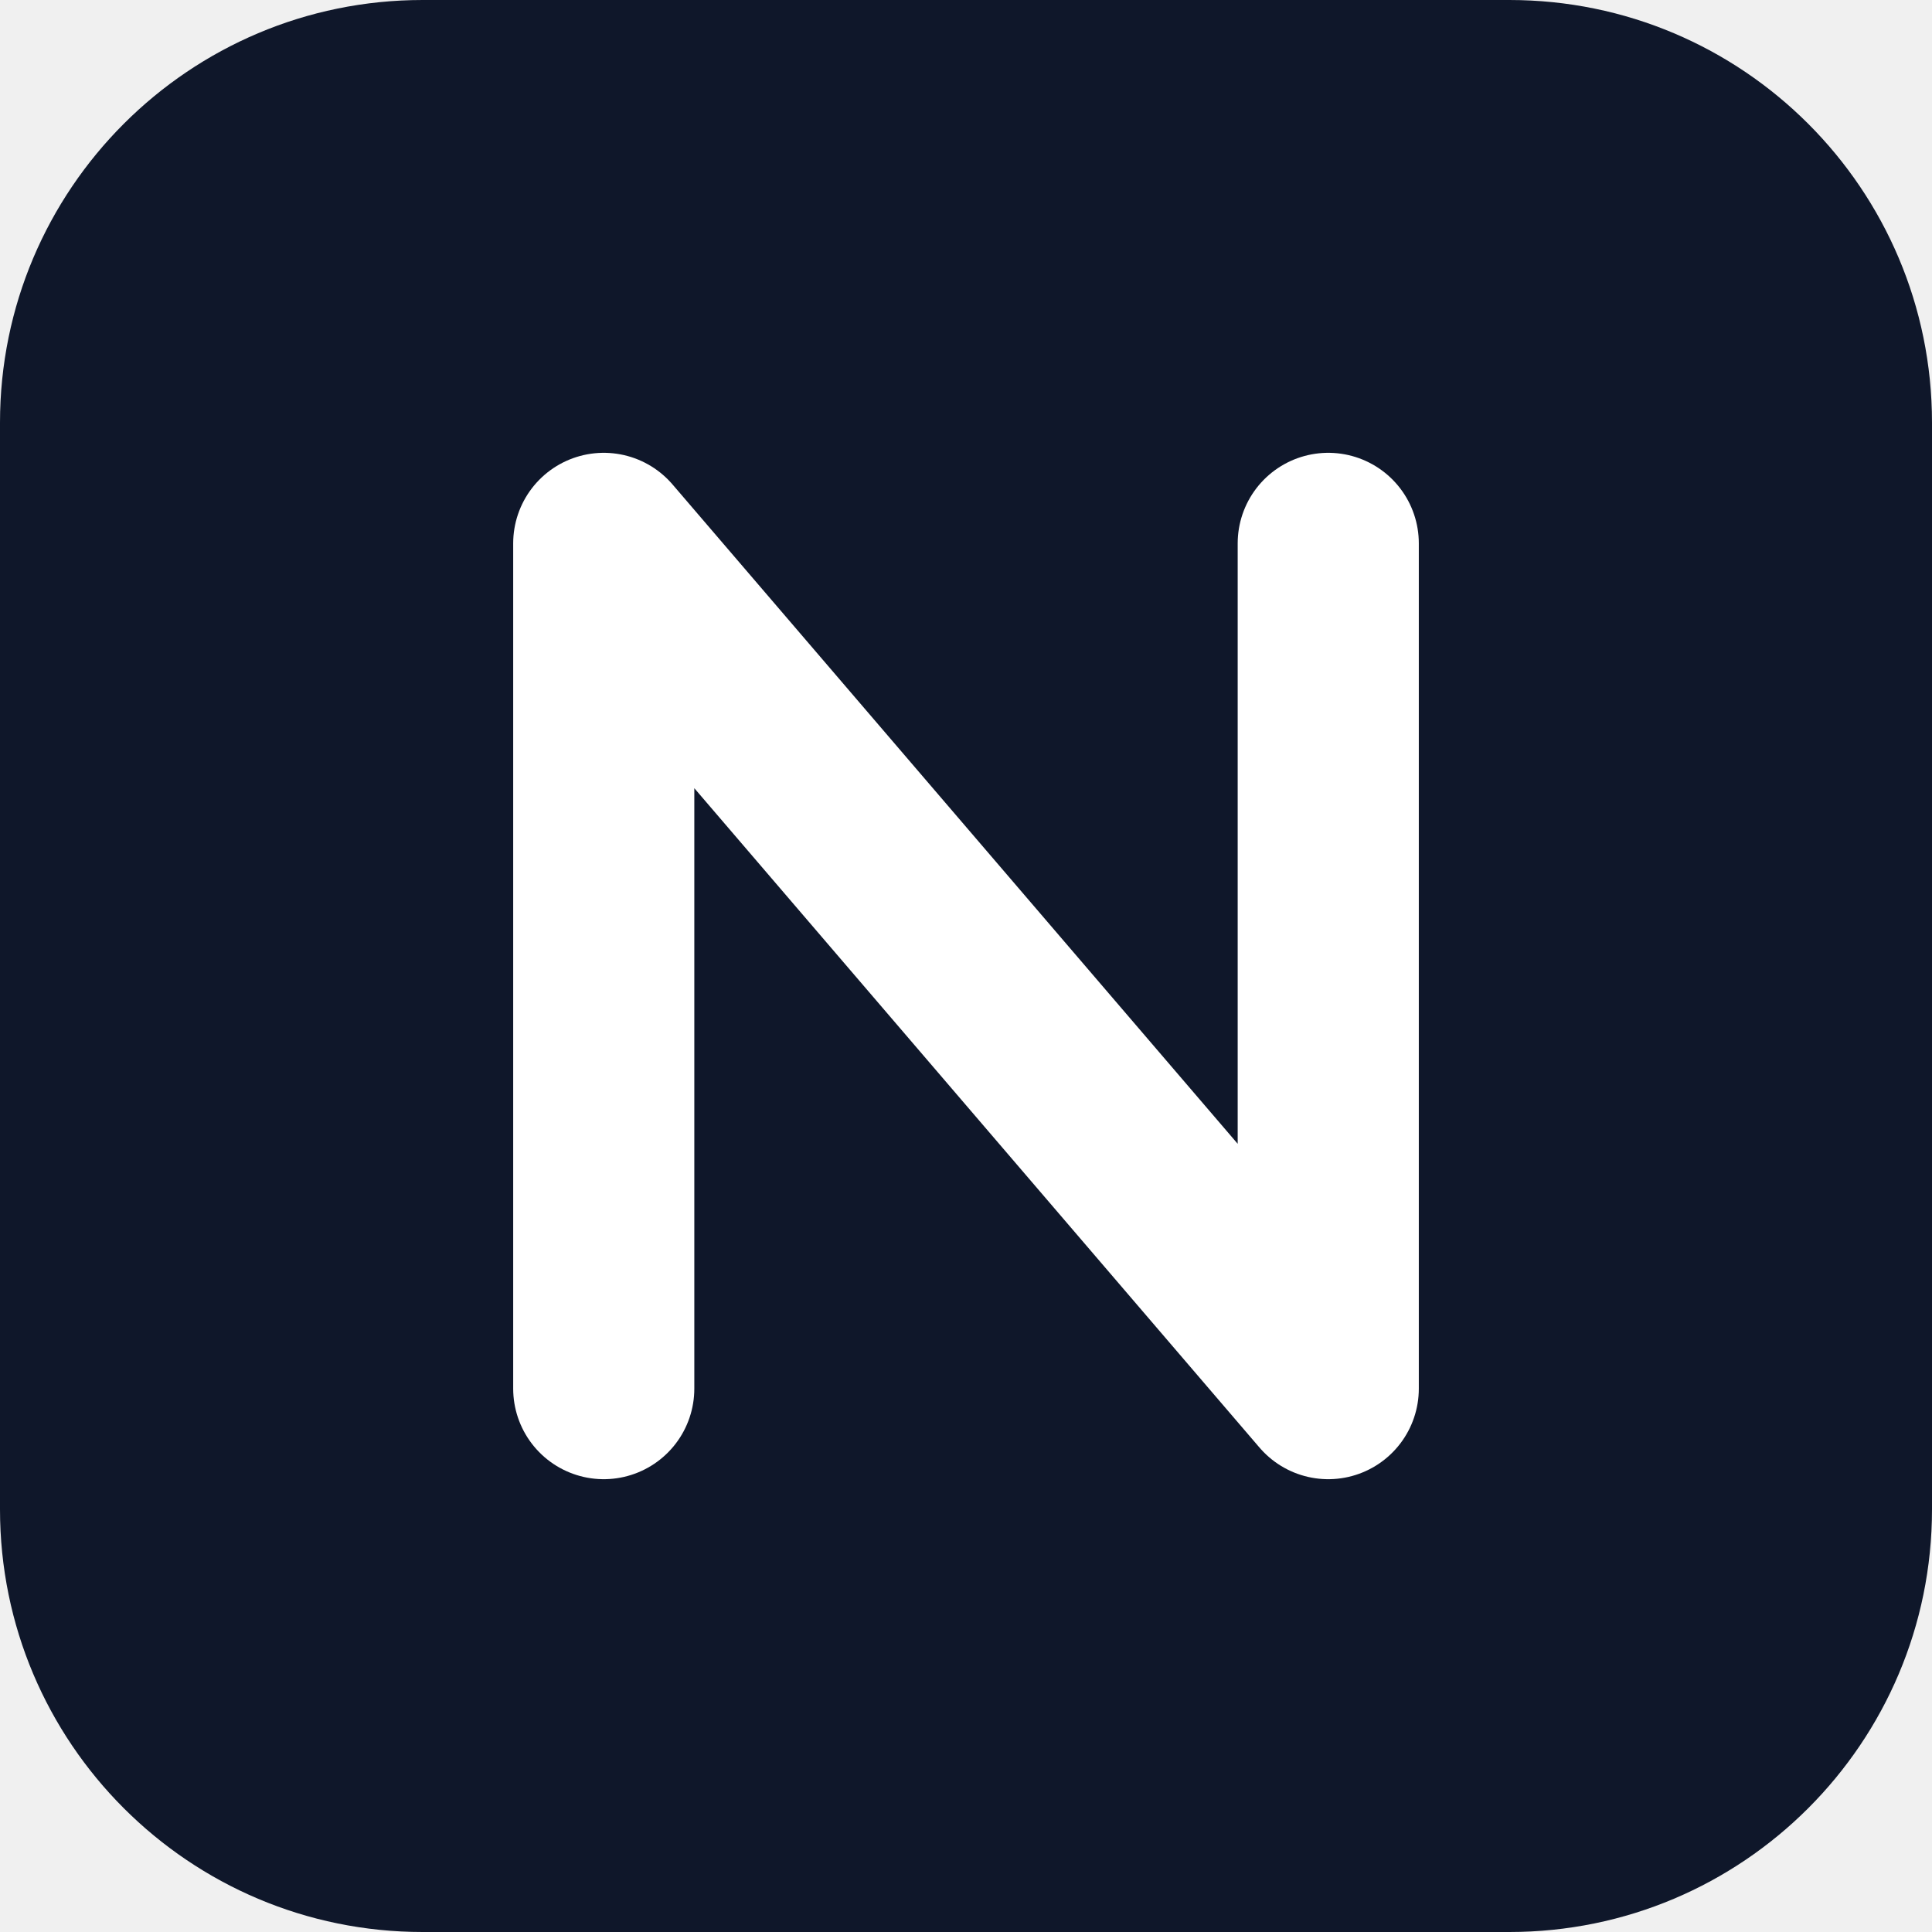
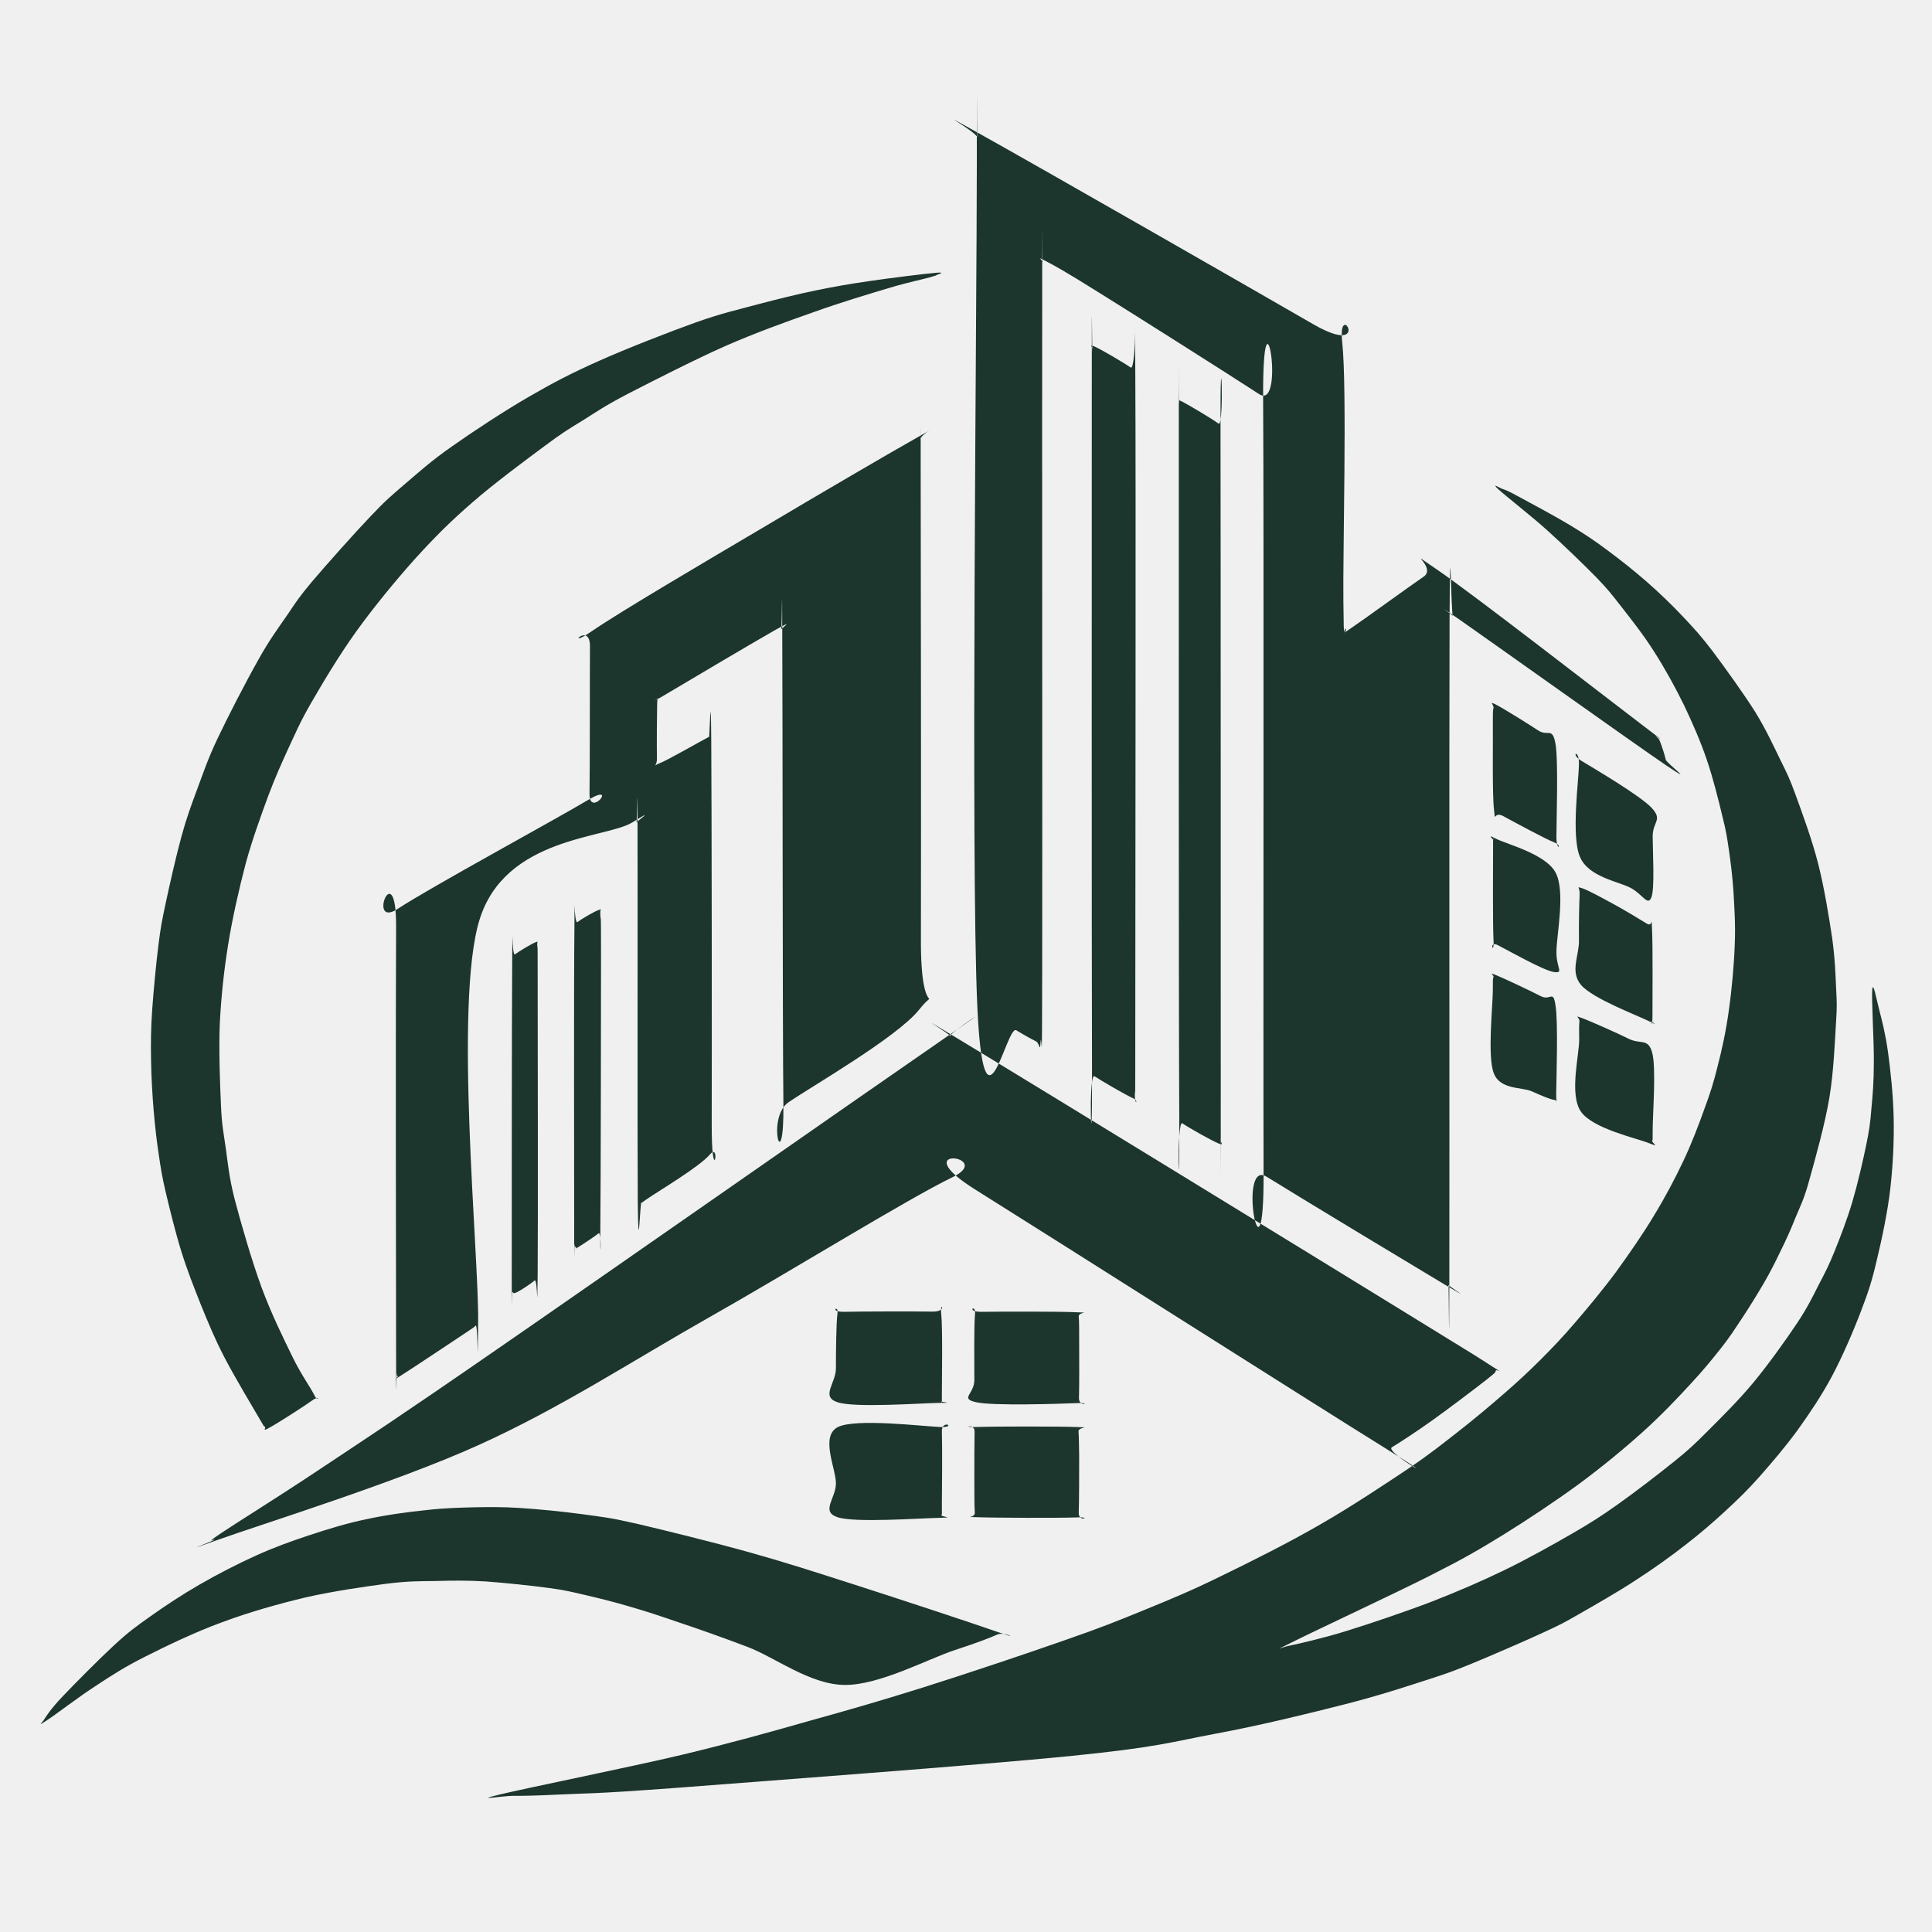
- <svg xmlns="http://www.w3.org/2000/svg" viewBox="0 0 64 64">
-   <rect width="64" height="64" rx="14" fill="#0f172a" />
-   <path d="M20 46V18l24 28V18" fill="none" stroke="#fff" stroke-linecap="round" stroke-linejoin="round" stroke-width="6" />
+ <svg xmlns="http://www.w3.org/2000/svg" width="512" height="512" viewBox="336.5 50.0 857.0 857.0">
+   <style>
+     path { fill: #1c352d; }
+     @media (prefers-color-scheme: dark) { path { fill: #ffffff; } }
+   </style>
+   <path fill-rule="evenodd" d="M978.0,620.2C964.6,612.2 911.9,580.4 898.4,572.0C884.9,563.6 897.3,627.5 897.0,570.0C896.8,512.5 897.2,284.5 896.8,227.0C896.5,169.5 907.1,232.7 895.0,224.8C882.9,216.9 839.8,189.6 824.0,179.8C808.2,169.9 804.2,167.8 800.0,165.6C795.8,163.5 799.2,165.1 799.0,167.0C798.8,168.9 798.8,125.0 798.8,177.0C798.7,229.0 798.9,423.2 798.8,479.0C798.7,534.8 798.6,506.5 798.1,512.0C797.7,517.5 797.8,512.7 796.0,511.9C794.2,511.0 791.6,509.6 787.3,507.0C782.9,504.4 772.9,560.0 770.0,496.0C767.1,432.0 769.8,187.2 769.8,123.0C769.8,58.8 769.8,113.3 770.0,111.0C770.2,108.7 746.2,95.5 771.0,109.3C795.8,123.1 892.2,178.3 919.0,193.8C945.8,209.2 929.6,181.5 931.9,202.0C934.1,222.5 932.1,295.8 932.4,317.0C932.6,338.2 932.8,327.1 933.4,329.0C934.1,330.9 930.2,332.3 936.0,328.5C941.8,324.6 961.7,310.1 968.0,305.8C974.3,301.5 958.0,291.9 974.0,302.7C990.0,313.6 1048.0,358.7 1064.2,371.0C1080.4,383.3 1069.5,375.2 1071.0,376.6C1072.5,377.9 1072.3,377.6 1073.0,379.3C1073.7,381.1 1075.1,385.4 1075.4,387.0C1075.8,388.6 1090.1,399.3 1075.0,389.1C1059.9,378.8 1000.7,336.6 985.0,325.6C969.3,314.7 981.9,323.5 981.0,323.3C980.1,323.0 979.8,275.0 979.5,324.0C979.3,373.0 979.5,567.7 979.4,617.0C979.3,666.3 979.2,619.4 979.0,619.9C978.8,620.4 991.4,628.2 978.0,620.2Z M456.0,683.3C452.4,685.3 454.7,683.4 454.0,682.8C453.3,682.2 455.0,685.1 452.0,680.0C449.0,674.9 440.4,660.5 436.0,652.0C431.6,643.5 428.9,636.8 425.7,629.0C422.6,621.2 419.5,613.4 416.9,605.0C414.3,596.6 411.7,586.0 410.0,578.8C408.3,571.6 407.8,568.0 406.9,562.0C406.0,556.0 405.3,550.0 404.7,543.0C404.1,536.0 403.6,527.5 403.5,520.0C403.4,512.5 403.4,506.5 404.0,498.0C404.6,489.5 405.8,476.9 406.8,469.0C407.8,461.1 408.3,458.6 410.0,450.6C411.7,442.6 414.7,429.4 417.0,421.0C419.3,412.6 421.3,407.3 424.0,400.0C426.7,392.8 428.5,387.1 433.0,377.6C437.5,368.1 445.7,352.2 450.9,343.0C456.0,333.8 460.0,328.5 464.0,322.7C468.0,316.8 468.8,315.3 474.9,308.0C481.1,300.7 494.0,286.2 500.9,279.0C507.7,271.8 510.0,270.0 516.0,264.8C522.0,259.7 527.8,254.4 537.0,248.0C546.2,241.5 560.2,232.3 571.1,226.0C582.0,219.7 590.0,215.5 602.4,210.0C614.7,204.5 633.5,197.2 645.2,193.0C657.0,188.8 664.2,187.3 673.0,184.9C681.8,182.6 689.8,180.6 698.0,178.9C706.2,177.2 713.1,176.0 722.0,174.7C730.9,173.4 746.7,171.4 751.7,171.0C756.7,170.6 752.4,171.7 751.9,172.0C751.5,172.3 752.4,172.0 749.0,173.0C745.5,174.0 739.7,175.1 731.0,177.7C722.3,180.3 709.2,184.2 697.0,188.6C684.8,192.9 671.7,197.6 658.0,203.6C644.3,209.7 625.5,219.3 615.0,224.7C604.5,230.2 601.2,232.6 595.0,236.5C588.8,240.3 586.2,241.8 578.0,247.9C569.8,254.0 555.6,264.5 546.0,272.9C536.4,281.2 529.1,288.5 520.5,298.0C512.0,307.5 502.3,319.3 494.6,330.0C486.9,340.7 479.4,353.3 474.4,362.0C469.4,370.7 467.6,375.2 464.4,382.0C461.3,388.8 458.7,394.5 455.5,403.0C452.4,411.5 448.5,422.0 445.5,433.0C442.6,444.0 439.6,457.2 437.7,469.0C435.8,480.8 434.6,492.2 434.0,504.0C433.5,515.8 434.1,530.8 434.5,540.0C434.9,549.2 435.6,552.0 436.6,559.0C437.6,566.0 438.0,571.7 440.6,582.0C443.3,592.3 448.2,609.3 452.5,621.0C456.8,632.7 462.4,644.0 466.3,652.0C470.2,660.0 474.5,665.8 476.0,669.0C477.5,672.2 478.7,668.6 475.3,671.0C472.0,673.4 459.6,681.4 456.0,683.3Z M839.0,537.1C836.0,535.8 825.0,529.4 822.0,527.4C819.0,525.4 821.1,576.9 820.9,525.0C820.7,473.1 820.8,269.2 820.8,216.0C820.8,162.8 820.9,208.0 821.1,206.0C821.3,204.0 819.2,202.6 822.0,203.7C824.8,204.9 835.0,210.9 838.0,213.0C841.0,215.0 839.7,168.2 840.1,216.0C840.4,263.8 840.1,446.8 840.1,500.0C840.1,553.2 840.0,528.8 839.9,535.0C839.7,541.2 842.0,538.4 839.0,537.1Z M877.0,557.2C874.2,556.1 863.9,550.3 861.0,548.3C858.1,546.2 859.8,597.5 859.6,545.0C859.3,492.5 859.4,285.7 859.4,233.0C859.4,180.3 859.3,229.8 859.6,229.0C859.9,228.2 858.1,226.7 861.0,228.2C863.9,229.7 874.2,235.8 877.0,237.9C879.8,240.1 877.7,189.7 877.9,241.0C878.0,292.3 878.0,493.7 878.0,546.0C878.0,598.3 878.0,553.1 877.9,555.0C877.7,556.9 879.8,558.3 877.0,557.2Z M514.0,660.4C509.2,663.5 513.3,660.7 513.0,660.5C512.7,660.2 512.6,660.9 512.5,659.0C512.4,657.1 512.2,682.0 512.2,649.0C512.1,616.0 512.0,493.7 512.2,461.0C512.3,428.3 498.9,462.4 513.0,453.1C527.1,443.8 582.9,413.5 597.1,405.0C611.2,396.5 597.8,413.3 598.0,402.0C598.2,390.7 598.1,349.0 598.2,337.0C598.4,325.0 586.2,338.8 599.0,330.0C611.8,321.2 650.8,298.3 675.0,284.0C699.2,269.6 732.4,250.2 744.0,243.7C755.6,237.2 744.6,242.5 744.8,245.0C744.9,247.5 744.9,222.2 744.9,259.0C745.0,295.8 745.1,426.2 745.0,466.0C744.8,505.8 753.9,485.8 744.1,498.0C734.3,510.2 696.2,532.1 686.2,539.0C676.2,545.9 684.4,574.2 684.0,539.7C683.6,505.2 683.7,367.0 683.5,332.0C683.4,297.0 683.4,329.8 683.0,329.4C682.6,328.9 689.7,324.3 681.0,329.1C672.3,334.0 639.7,353.3 631.0,358.5C622.3,363.6 629.3,359.4 628.9,360.0C628.4,360.6 628.2,357.7 628.0,362.0C627.9,366.3 627.8,381.6 627.9,386.0C628.1,390.4 625.3,390.1 629.0,388.6C632.7,387.2 646.3,379.3 650.0,377.4C653.7,375.4 650.7,376.8 651.0,377.0C651.3,377.3 651.8,350.4 652.0,378.9C652.2,407.4 652.3,517.5 652.2,548.0C652.1,578.5 656.4,556.3 651.5,562.0C646.7,567.7 628.1,578.6 623.0,582.2C617.9,585.8 621.6,583.3 621.0,583.4C620.4,583.6 619.7,610.7 619.4,583.0C619.2,555.3 619.4,445.0 619.3,417.0C619.2,389.0 619.1,415.4 618.8,415.0C618.4,414.6 628.6,407.6 617.0,414.8C605.4,422.0 560.6,421.1 549.2,458.0C537.8,494.9 548.9,606.0 548.6,636.0C548.3,666.0 548.6,637.0 547.5,638.0C546.4,639.0 547.5,638.3 541.9,642.0C536.3,645.7 518.8,657.4 514.0,660.4Z M585.0,846.0C573.0,846.6 568.5,846.6 564.0,846.6C559.5,846.6 545.7,849.0 558.2,846.0C570.7,843.0 616.2,833.8 639.0,828.4C661.8,822.9 677.0,818.6 695.0,813.5C713.0,808.5 728.0,804.2 747.0,798.2C766.0,792.2 792.8,783.2 809.0,777.5C825.2,771.9 832.5,768.9 844.0,764.2C855.5,759.5 865.0,755.6 878.0,749.2C891.0,742.9 908.2,734.3 922.0,726.3C935.8,718.4 950.8,708.4 961.0,701.6C971.2,694.7 975.8,690.9 983.0,685.3C990.2,679.7 997.8,673.3 1004.0,667.9C1010.2,662.5 1014.8,658.2 1020.0,653.0C1025.2,647.8 1029.4,643.4 1035.0,636.9C1040.6,630.4 1047.6,622.0 1053.5,614.0C1059.3,606.0 1065.4,597.2 1070.3,589.0C1075.3,580.8 1079.5,572.8 1083.2,565.0C1086.9,557.2 1090.0,549.0 1092.5,542.0C1095.1,535.0 1096.6,530.3 1098.4,523.0C1100.3,515.7 1102.2,507.0 1103.4,498.0C1104.7,489.0 1105.7,477.8 1106.0,469.0C1106.4,460.2 1105.8,452.0 1105.4,445.0C1104.9,438.0 1104.2,432.5 1103.4,427.0C1102.6,421.5 1102.2,418.7 1100.5,412.0C1098.9,405.3 1096.4,395.2 1093.6,387.0C1090.8,378.8 1087.4,371.0 1083.6,363.0C1079.7,355.0 1074.9,346.3 1070.2,339.0C1065.6,331.7 1059.9,324.5 1055.6,319.0C1051.3,313.5 1049.9,311.6 1044.5,306.0C1039.0,300.4 1030.2,291.9 1023.0,285.4C1015.8,278.9 1004.5,270.1 1001.1,267.0C997.8,263.9 1001.6,266.4 1003.0,266.9C1004.4,267.4 1004.6,267.3 1009.6,270.0C1014.6,272.7 1026.4,279.0 1033.0,283.0C1039.6,287.0 1043.8,289.8 1049.4,294.0C1055.1,298.2 1061.3,303.1 1066.9,308.0C1072.5,312.9 1078.1,318.3 1083.0,323.5C1087.9,328.7 1090.9,331.9 1096.3,339.0C1101.6,346.1 1110.2,358.0 1115.2,366.0C1120.1,374.0 1123.2,380.9 1126.2,387.0C1129.2,393.1 1130.2,394.9 1133.0,402.6C1135.8,410.3 1140.3,422.5 1143.0,433.1C1145.7,443.7 1147.8,456.7 1149.2,466.0C1150.5,475.3 1150.7,482.7 1151.0,489.0C1151.3,495.4 1151.4,496.0 1150.9,504.0C1150.4,512.0 1149.9,525.3 1148.0,536.8C1146.1,548.3 1141.7,564.1 1139.2,573.0C1136.8,581.9 1135.2,584.7 1133.0,590.0C1130.9,595.3 1128.7,600.2 1126.3,605.0C1124.0,609.8 1121.9,614.0 1119.0,619.0C1116.1,624.0 1112.2,630.3 1109.0,635.1C1105.8,639.9 1103.8,643.1 1100.0,647.9C1096.2,652.7 1092.1,657.8 1086.3,664.0C1080.6,670.2 1073.6,677.6 1065.4,685.0C1057.2,692.4 1047.4,700.5 1037.0,708.2C1026.6,715.8 1014.0,724.2 1003.0,731.0C991.9,737.8 986.1,741.2 970.7,749.0C955.3,756.8 921.0,772.8 910.6,778.0C900.2,783.2 904.5,780.8 908.4,780.0C912.3,779.2 923.4,776.7 934.0,773.4C944.6,770.1 960.3,764.8 972.0,760.3C983.7,755.7 993.7,751.4 1004.0,746.4C1014.3,741.4 1025.7,735.0 1034.0,730.2C1042.3,725.4 1046.5,722.7 1054.0,717.4C1061.5,712.1 1072.3,703.8 1079.0,698.4C1085.7,693.0 1088.1,690.7 1094.0,684.8C1099.9,678.9 1107.9,671.0 1114.5,663.0C1121.1,655.0 1128.8,644.2 1133.6,637.0C1138.4,629.8 1140.5,625.3 1143.2,620.0C1146.0,614.7 1147.8,611.2 1150.3,605.0C1152.8,598.8 1155.9,590.8 1158.2,583.0C1160.5,575.2 1162.9,564.8 1164.3,558.0C1165.7,551.2 1166.1,548.2 1166.6,542.0C1167.2,535.8 1167.7,529.9 1167.7,521.0C1167.8,512.1 1166.6,492.7 1167.0,488.9C1167.4,485.1 1168.9,493.4 1170.1,498.0C1171.3,502.6 1172.9,508.8 1174.0,516.8C1175.1,524.8 1176.3,535.9 1176.5,546.0C1176.7,556.1 1176.2,566.8 1175.0,577.3C1173.8,587.8 1171.2,599.9 1169.0,609.0C1166.9,618.1 1165.3,623.0 1162.0,631.6C1158.7,640.3 1153.7,651.9 1149.0,660.7C1144.3,669.4 1139.3,676.8 1134.0,684.2C1128.7,691.5 1122.3,699.0 1117.0,705.0C1111.7,711.0 1107.4,715.1 1102.0,720.1C1096.6,725.1 1091.2,729.8 1084.5,735.0C1077.9,740.2 1069.9,745.9 1062.0,751.0C1054.1,756.2 1043.7,762.1 1036.9,766.0C1030.1,769.9 1029.0,770.5 1021.0,774.2C1013.0,777.9 997.5,784.6 989.0,788.1C980.5,791.5 979.3,792.0 970.0,795.0C960.7,798.0 948.7,802.0 933.0,806.0C917.3,810.0 896.3,815.2 875.9,819.0C855.5,822.8 850.6,825.0 810.7,829.0C770.7,833.0 673.6,840.2 636.0,843.1C598.4,845.9 597.0,845.4 585.0,846.0Z M1026.0,423.7C1022.1,422.2 1007.7,414.4 1003.3,412.0C998.8,409.6 999.9,415.8 999.2,409.0C998.4,402.2 998.8,378.5 998.7,371.0C998.7,363.5 998.8,365.4 999.0,364.0C999.2,362.6 996.7,360.9 1000.0,362.5C1003.3,364.2 1014.4,371.1 1018.8,374.0C1023.2,376.9 1025.1,372.2 1026.5,380.0C1027.8,387.8 1026.9,413.7 1026.9,421.0C1026.8,428.3 1029.9,425.2 1026.0,423.7Z M1069.0,448.1C1067.4,452.0 1065.4,447.0 1060.1,444.0C1054.8,441.0 1041.1,439.2 1037.3,430.0C1033.4,420.8 1036.8,396.1 1036.9,389.0C1037.1,381.9 1032.7,384.3 1038.0,387.5C1043.3,390.7 1063.7,402.7 1069.0,408.2C1074.3,413.8 1069.6,414.3 1069.6,421.0C1069.6,427.7 1070.6,444.3 1069.0,448.1Z M1026.0,481.2C1021.7,480.8 1005.5,471.6 1001.0,469.3C996.5,466.9 999.4,474.5 999.0,467.1C998.6,459.8 998.8,432.4 998.8,425.0C998.8,417.6 998.8,423.4 999.0,422.9C999.2,422.4 995.4,419.6 1000.0,422.0C1004.6,424.4 1022.0,428.7 1026.5,437.0C1031.0,445.3 1027.0,464.6 1026.9,472.0C1026.8,479.4 1030.3,481.7 1026.0,481.2Z M1068.0,503.0C1062.8,500.4 1043.1,493.0 1037.9,487.0C1032.7,481.0 1037.1,473.7 1036.9,467.0C1036.8,460.3 1037.0,450.8 1037.2,447.0C1037.4,443.2 1035.5,443.3 1038.0,443.9C1040.5,444.6 1047.2,448.3 1052.0,450.9C1056.8,453.5 1064.1,457.9 1067.0,459.7C1069.9,461.6 1068.9,455.1 1069.3,462.0C1069.7,468.9 1069.5,494.2 1069.5,501.0C1069.4,507.8 1069.2,502.4 1069.0,502.8C1068.8,503.1 1073.2,505.6 1068.0,503.0Z M593.0,603.2C591.3,604.3 592.3,603.6 592.0,603.3C591.7,603.1 591.5,603.2 591.4,602.0C591.2,600.8 591.2,619.3 591.2,596.0C591.2,572.7 591.0,484.8 591.3,462.0C591.5,439.2 590.9,460.4 592.7,459.0C594.5,457.6 600.3,454.2 602.0,453.7C603.7,453.2 602.6,452.4 602.8,456.0C603.0,459.6 603.1,451.8 603.1,475.0C603.1,498.2 603.0,574.7 602.8,595.0C602.6,615.3 603.6,595.7 602.0,597.1C600.4,598.4 594.7,602.2 593.0,603.2Z M566.0,623.1C564.4,623.9 564.3,623.7 563.8,623.0C563.4,622.3 563.6,643.5 563.5,619.0C563.5,594.5 563.5,500.3 563.7,476.0C564.0,451.7 563.3,474.7 565.0,473.3C566.7,472.0 572.4,468.6 574.0,468.0C575.6,467.5 574.6,467.3 574.8,470.0C574.9,472.7 575.0,459.8 575.0,484.0C575.0,508.2 575.2,592.7 575.0,615.0C574.7,637.3 575.1,616.6 573.6,618.0C572.1,619.4 567.6,622.3 566.0,623.1Z M1026.0,537.9C1024.2,537.7 1020.5,536.1 1016.0,534.1C1011.5,532.1 1001.9,533.5 999.1,526.0C996.2,518.5 998.7,496.1 998.7,489.0C998.7,481.9 998.8,484.5 999.0,483.5C999.2,482.4 996.5,481.1 1000.0,482.5C1003.5,483.9 1015.6,489.6 1020.0,491.9C1024.4,494.1 1025.4,488.8 1026.5,496.0C1027.7,503.2 1026.9,528.0 1026.8,535.0C1026.8,542.0 1027.8,538.0 1026.0,537.9Z M1068.0,557.1C1062.7,554.9 1042.9,550.7 1037.7,543.0C1032.5,535.3 1037.1,517.7 1037.0,511.0C1036.9,504.3 1037.0,504.6 1037.1,503.0C1037.3,501.4 1034.4,500.2 1038.0,501.5C1041.6,502.8 1053.8,508.2 1059.0,510.8C1064.2,513.4 1067.6,510.3 1069.4,517.0C1071.2,523.7 1069.6,544.5 1069.6,551.0C1069.6,557.5 1069.6,555.0 1069.4,556.0C1069.1,557.0 1073.3,559.2 1068.0,557.1Z M433.0,733.1C413.5,740.1 431.3,733.5 431.6,733.0C431.8,732.5 426.8,735.3 434.7,730.0C442.6,724.7 458.6,714.9 479.0,701.3C499.4,687.7 511.3,680.1 557.0,648.5C602.7,617.0 719.9,535.1 753.4,512.0C786.9,488.9 755.8,509.4 758.0,509.7C760.2,510.0 733.4,493.8 766.8,514.0C800.1,534.2 919.4,607.3 957.9,631.0C996.5,654.7 991.2,651.5 998.2,656.0C1005.2,660.5 1000.4,657.0 1000.0,658.0C999.6,659.0 1000.5,658.3 995.9,662.0C991.2,665.7 978.9,675.0 971.9,680.0C964.9,685.0 957.4,689.9 953.9,692.0C950.4,694.1 981.8,711.5 951.0,692.4C920.2,673.3 801.0,597.6 769.0,577.6C737.0,557.5 778.5,562.8 759.0,572.2C739.5,581.6 686.7,614.2 651.7,634.0C616.7,653.8 585.3,674.5 548.8,691.0C512.4,707.5 452.5,726.1 433.0,733.1Z M753.0,672.3C745.3,672.4 715.6,674.6 708.0,672.0C700.4,669.5 707.3,663.6 707.3,657.0C707.3,650.4 707.4,636.7 708.0,632.5C708.6,628.4 704.0,632.0 711.0,631.9C718.0,631.7 742.8,631.7 750.0,631.8C757.2,632.0 753.3,626.5 754.0,632.7C754.7,638.9 754.3,662.5 754.3,669.0C754.3,675.5 754.2,671.0 754.0,671.5C753.8,672.1 760.7,672.3 753.0,672.3Z M814.0,672.4C806.4,672.7 777.1,673.7 769.5,672.0C762.0,670.3 768.8,668.5 768.7,662.0C768.7,655.5 768.5,637.9 769.0,632.9C769.5,627.9 764.5,632.0 772.0,631.9C779.5,631.8 806.8,631.7 814.0,632.1C821.2,632.4 814.8,631.8 815.0,634.0C815.2,636.2 815.2,639.0 815.2,645.0C815.2,651.0 815.3,665.4 815.1,670.0C814.9,674.6 821.6,672.0 814.0,672.4Z M753.0,723.3C745.3,723.4 715.6,725.6 708.0,723.0C700.4,720.5 707.3,714.6 707.3,708.0C707.3,701.4 700.3,687.3 708.0,683.1C715.7,679.0 745.9,682.7 753.6,683.0C761.3,683.3 754.2,679.3 754.3,685.0C754.5,690.7 754.4,710.8 754.3,717.0C754.3,723.2 754.4,721.0 754.1,722.0C753.9,723.0 760.7,723.1 753.0,723.3Z M814.0,723.1C806.5,723.4 777.4,723.3 769.8,723.0C762.3,722.7 769.1,723.8 768.9,721.0C768.7,718.2 768.7,712.0 768.7,706.0C768.7,700.0 768.7,688.8 768.8,685.0C769.0,681.2 762.2,683.3 769.7,683.0C777.2,682.7 806.5,682.7 814.0,683.0C821.6,683.3 814.7,682.8 814.9,685.0C815.1,687.2 815.1,690.0 815.2,696.0C815.2,702.0 815.2,716.5 815.0,721.0C814.8,725.5 821.5,722.7 814.0,723.1Z M357.0,813.3C353.1,815.8 354.7,814.7 355.9,813.0C357.0,811.3 358.8,808.3 364.0,802.8C369.2,797.3 380.5,785.9 387.0,779.9C393.5,773.9 396.8,771.5 403.2,767.0C409.5,762.5 417.2,757.4 425.0,752.9C432.8,748.4 441.9,743.7 450.1,740.0C458.3,736.3 465.8,733.6 474.0,730.9C482.2,728.2 490.3,725.7 499.0,723.9C507.7,722.0 518.0,720.6 526.0,719.8C534.0,718.9 540.2,718.8 547.0,718.6C553.8,718.5 559.0,718.4 567.0,718.9C575.0,719.4 586.3,720.5 595.0,721.7C603.7,722.9 606.7,723.1 619.0,725.9C631.3,728.8 652.9,734.1 669.0,738.6C685.1,743.1 697.4,747.1 715.8,753.0C734.2,758.9 768.8,770.3 779.3,774.0C789.8,777.7 782.2,773.7 779.0,775.0C775.8,776.4 771.2,778.3 759.9,782.0C748.5,785.7 726.3,797.7 711.0,797.4C695.7,797.2 680.2,785.1 668.0,780.5C655.8,775.9 646.7,772.7 638.0,769.8C629.3,766.8 623.0,764.7 616.0,762.7C609.0,760.6 602.0,758.9 596.0,757.5C590.0,756.1 587.3,755.4 580.0,754.4C572.7,753.4 560.3,752.1 552.0,751.5C543.7,751.0 537.3,751.1 530.0,751.3C522.7,751.4 517.7,751.3 508.0,752.5C498.3,753.8 484.2,755.8 472.0,758.6C459.8,761.5 446.8,765.2 435.0,769.6C423.2,773.9 410.3,780.1 401.0,784.8C391.7,789.5 386.3,793.0 379.0,797.8C371.7,802.5 360.9,810.8 357.0,813.3Z" />
</svg>
